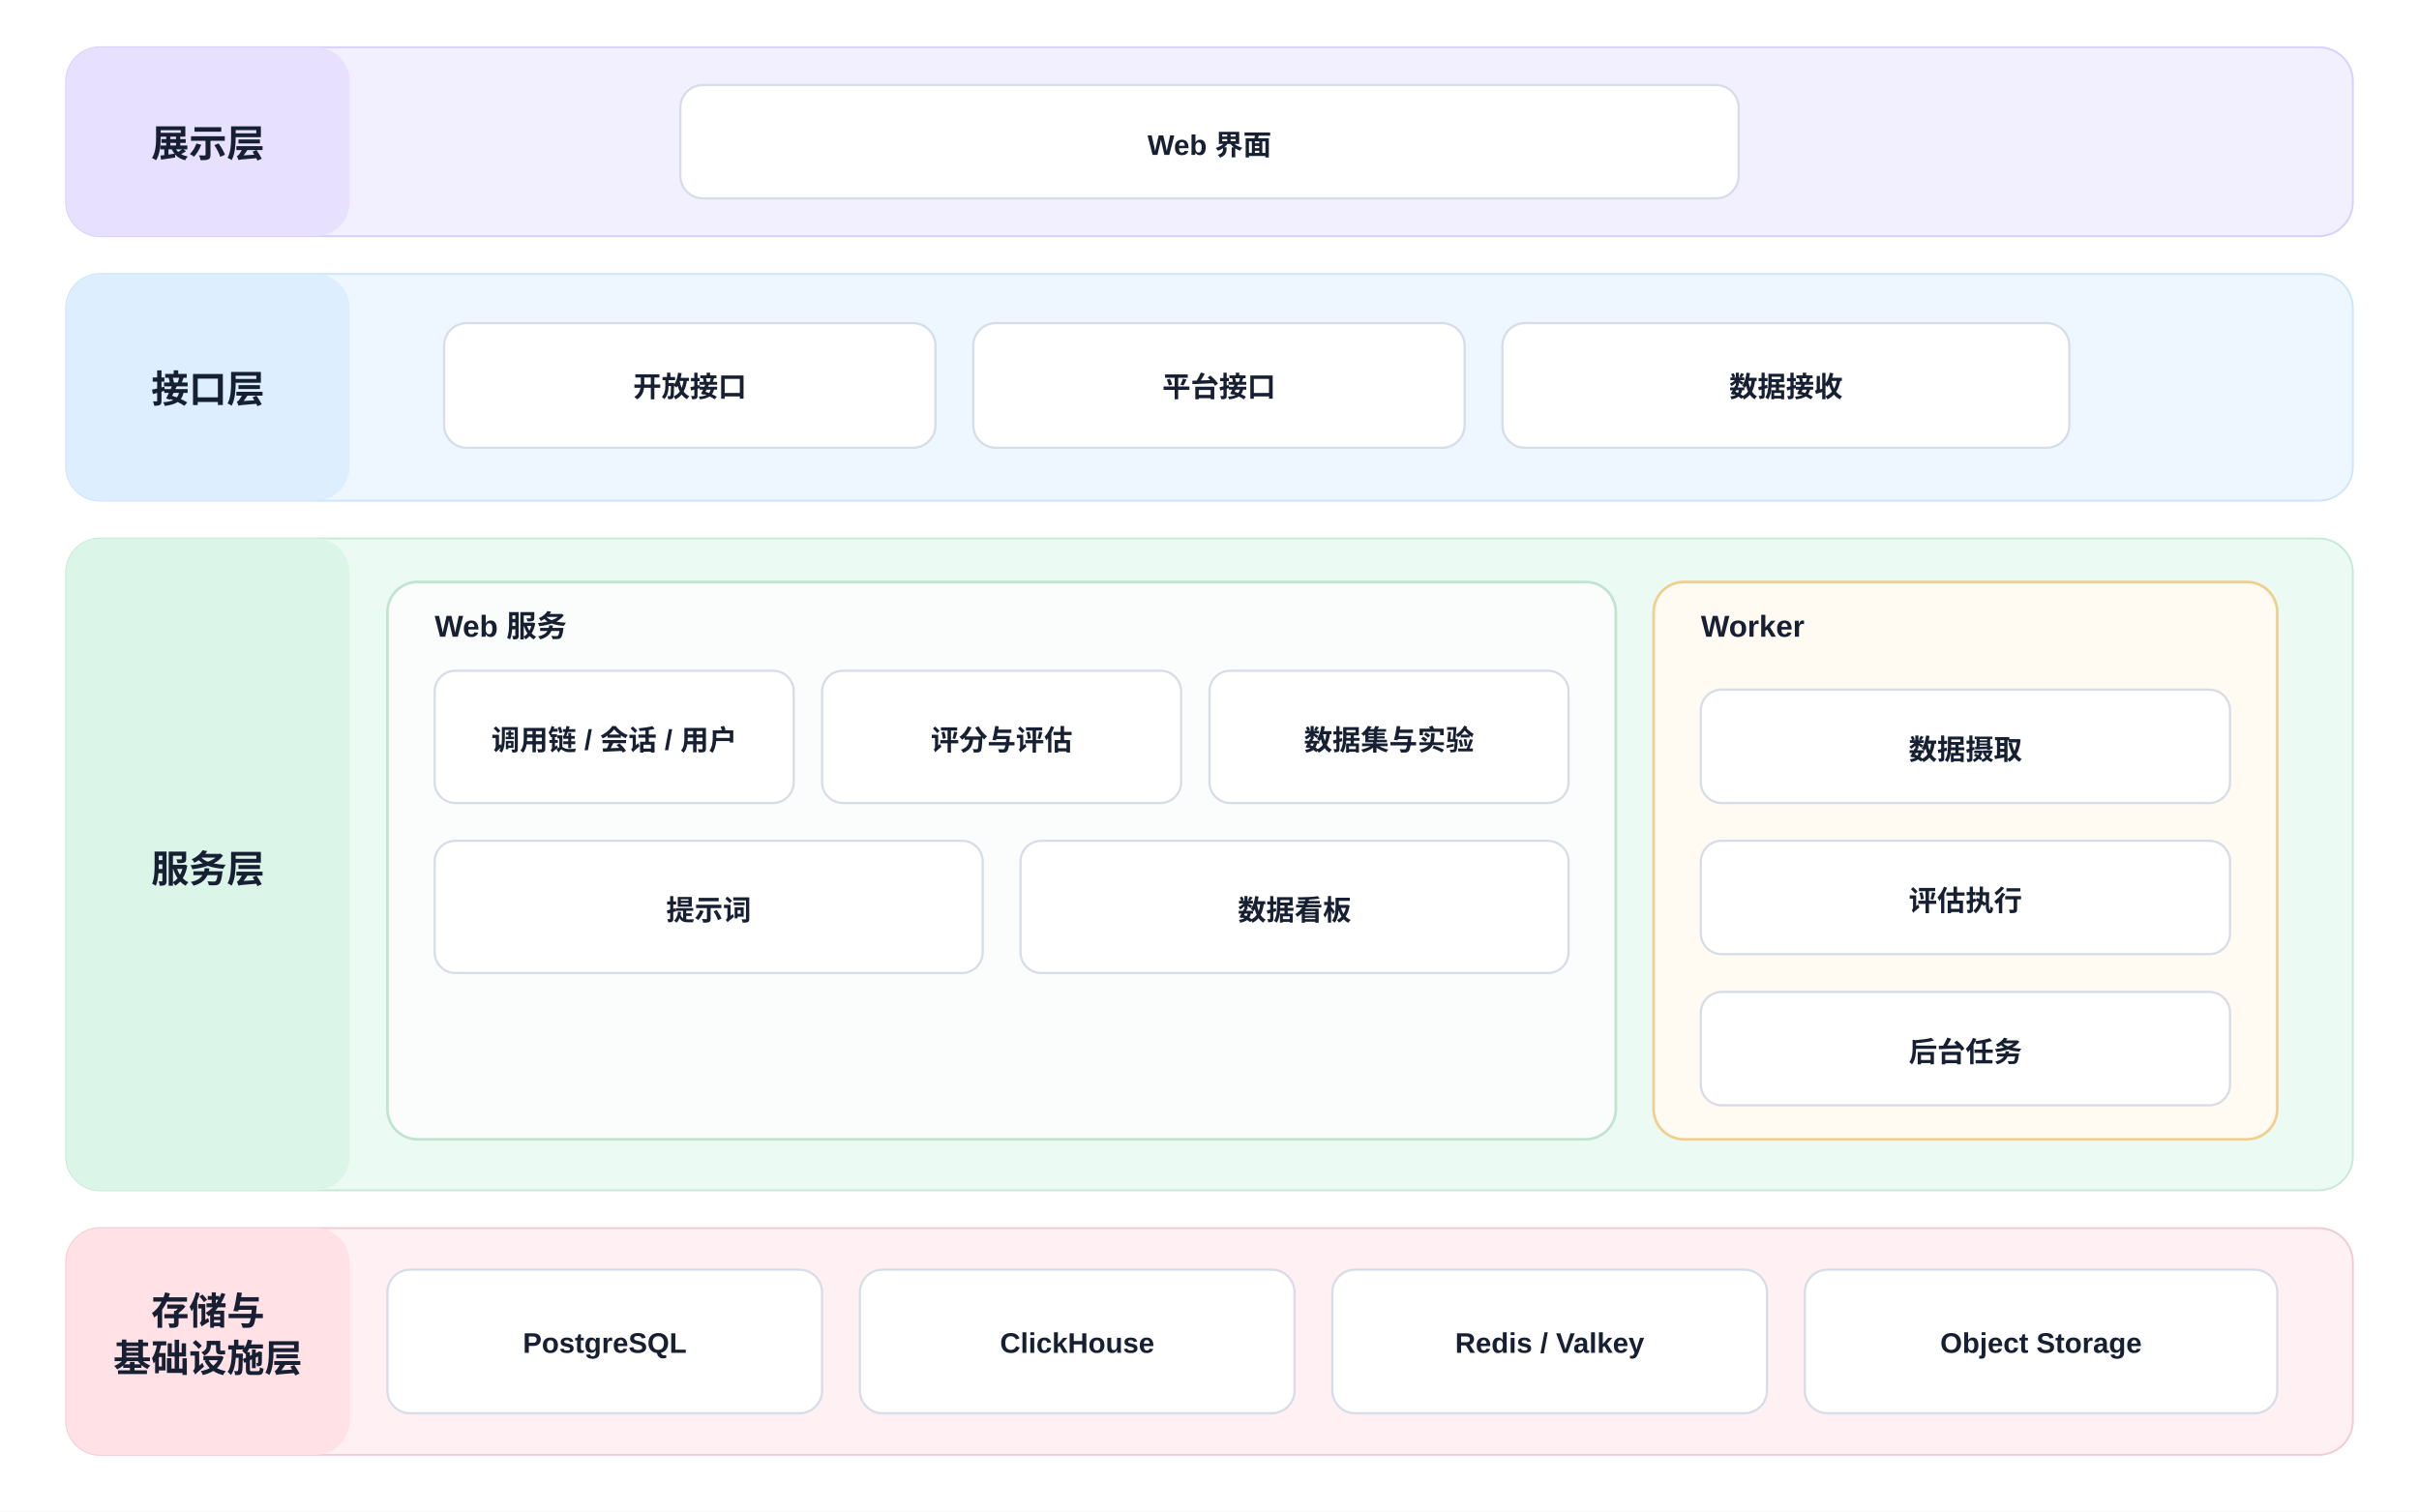
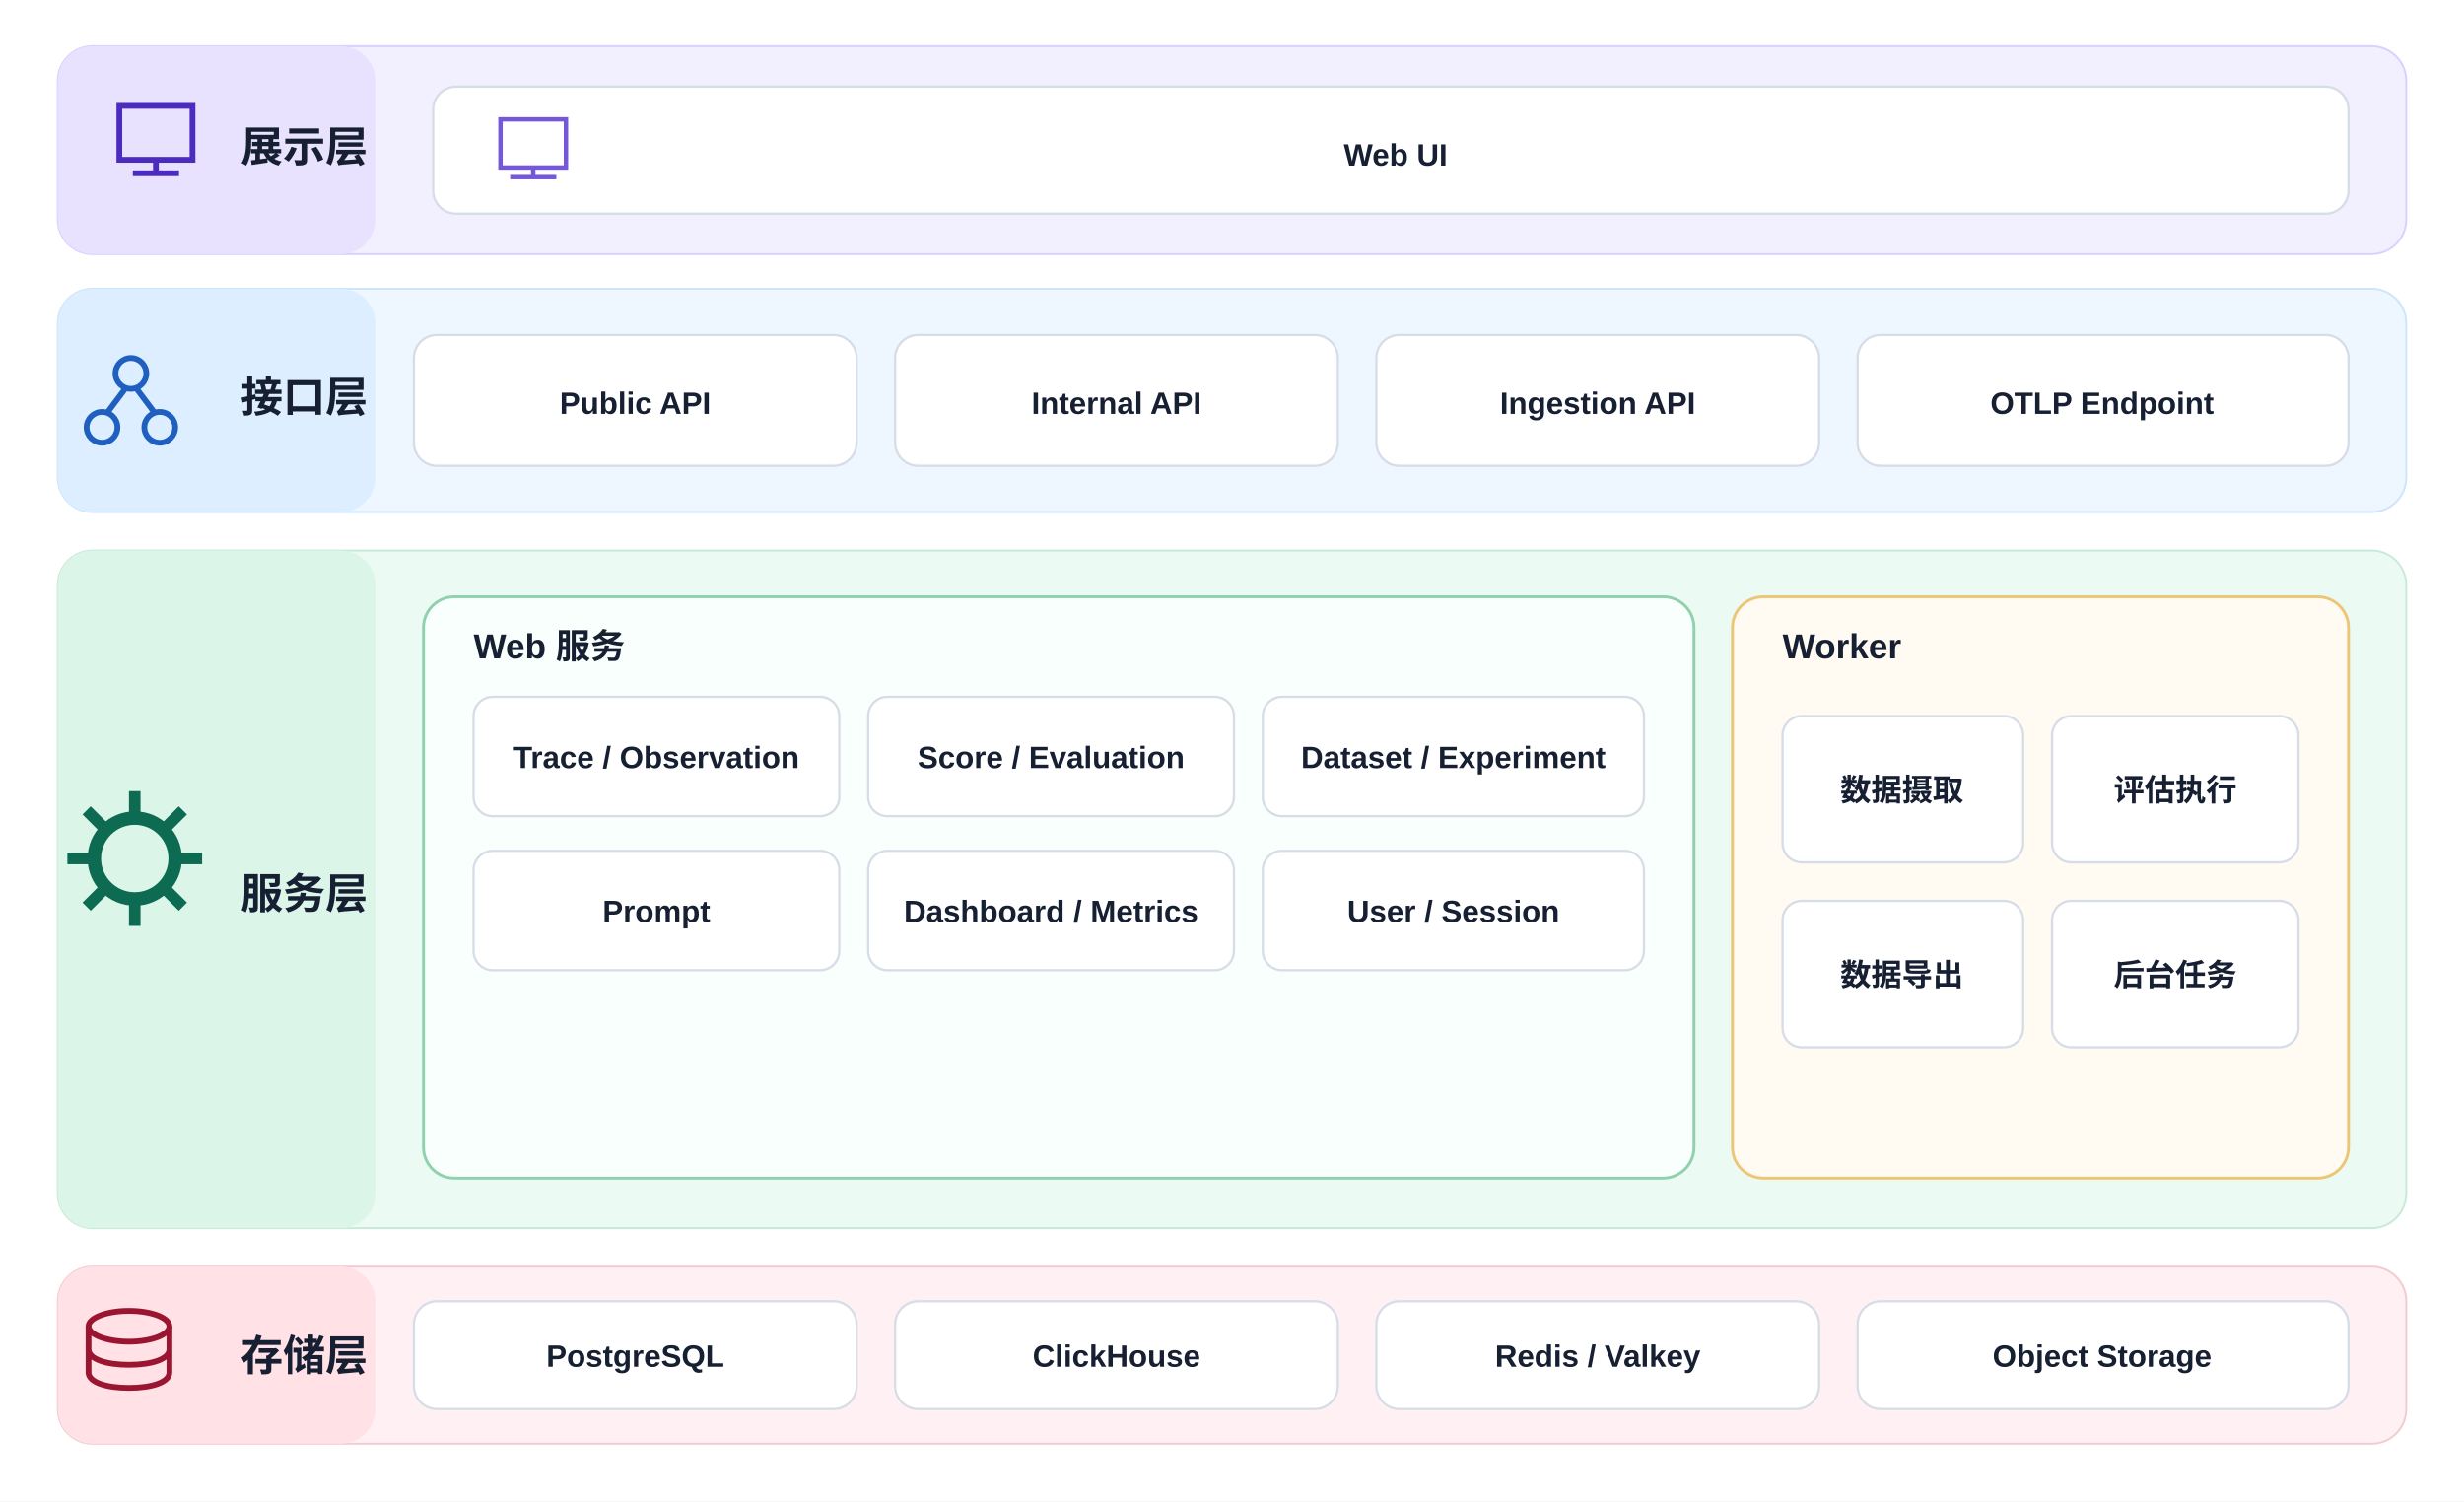
- <svg xmlns="http://www.w3.org/2000/svg" width="1280" height="800" viewBox="0 0 1280 800">
+ <svg xmlns="http://www.w3.org/2000/svg" width="1280" height="780" viewBox="0 0 1280 780">
  <defs>
    <style>
      text{font-family:Arial,"Microsoft YaHei",sans-serif;fill:#172033}
-       .layer{font-size:20px;font-weight:700}
-       .group{font-size:16px;font-weight:700}
-       .name{font-size:15px;font-weight:700}
+       .layer{font-size:22px;font-weight:700}
+       .group{font-size:18px;font-weight:700}
+       .name{font-size:16px;font-weight:700}
      .card{fill:#fff;stroke:#d7dde7;stroke-width:1.2}
-       .webbox{fill:#fbfdfc;stroke:#bfe4d0;stroke-width:1.4}
-       .workerbox{fill:#fffaf2;stroke:#f0cf8d;stroke-width:1.4}
+       .webFrame{fill:#f9fffc;stroke:#8fd1ad;stroke-width:1.5}
+       .workerFrame{fill:#fffaf2;stroke:#edc675;stroke-width:1.5}
    </style>
  </defs>
-   <rect width="1280" height="800" fill="#fff" />
-   <rect x="35" y="25" width="1210" height="100" rx="18" fill="#f2efff" stroke="#d8d0ff" />
-   <rect x="35" y="25" width="150" height="100" rx="18" fill="#e7e0ff" />
-   <text x="110" y="83" text-anchor="middle" class="layer">展示层</text>
-   <rect x="360" y="45" width="560" height="60" rx="12" class="card" />
-   <text x="640" y="82" text-anchor="middle" class="name">Web 界面</text>
-   <rect x="35" y="145" width="1210" height="120" rx="18" fill="#eef7ff" stroke="#cfe4f7" />
-   <rect x="35" y="145" width="150" height="120" rx="18" fill="#dceeff" />
-   <text x="110" y="213" text-anchor="middle" class="layer">接口层</text>
-   <rect x="235" y="171" width="260" height="66" rx="12" class="card" />
-   <text x="365" y="210" text-anchor="middle" class="name">开放接口</text>
-   <rect x="515" y="171" width="260" height="66" rx="12" class="card" />
-   <text x="645" y="210" text-anchor="middle" class="name">平台接口</text>
-   <rect x="795" y="171" width="300" height="66" rx="12" class="card" />
-   <text x="945" y="210" text-anchor="middle" class="name">数据接收</text>
-   <rect x="35" y="285" width="1210" height="345" rx="18" fill="#ecfaf4" stroke="#c7ead8" />
-   <rect x="35" y="285" width="150" height="345" rx="18" fill="#dcf5e9" />
-   <text x="110" y="467" text-anchor="middle" class="layer">服务层</text>
-   <rect x="205" y="308" width="650" height="295" rx="16" class="webbox" />
-   <text x="230" y="337" class="group">Web 服务</text>
-   <rect x="230" y="355" width="190" height="70" rx="11" class="card" />
-   <text x="325" y="397" text-anchor="middle" class="name">调用链 / 会话 / 用户</text>
-   <rect x="435" y="355" width="190" height="70" rx="11" class="card" />
-   <text x="530" y="397" text-anchor="middle" class="name">评分与评估</text>
-   <rect x="640" y="355" width="190" height="70" rx="11" class="card" />
-   <text x="735" y="397" text-anchor="middle" class="name">数据集与实验</text>
-   <rect x="230" y="445" width="290" height="70" rx="11" class="card" />
-   <text x="375" y="487" text-anchor="middle" class="name">提示词</text>
-   <rect x="540" y="445" width="290" height="70" rx="11" class="card" />
-   <text x="685" y="487" text-anchor="middle" class="name">数据看板</text>
-   <rect x="875" y="308" width="330" height="295" rx="16" class="workerbox" />
-   <text x="900" y="337" class="group">Worker</text>
-   <rect x="900" y="365" width="280" height="60" rx="11" class="card" />
-   <text x="1040" y="402" text-anchor="middle" class="name">数据摄取</text>
-   <rect x="900" y="445" width="280" height="60" rx="11" class="card" />
-   <text x="1040" y="482" text-anchor="middle" class="name">评估执行</text>
-   <rect x="900" y="525" width="280" height="60" rx="11" class="card" />
-   <text x="1040" y="562" text-anchor="middle" class="name">后台任务</text>
-   <rect x="35" y="650" width="1210" height="120" rx="18" fill="#fff1f3" stroke="#f2cbd2" />
-   <rect x="35" y="650" width="150" height="120" rx="18" fill="#ffe1e6" />
-   <text x="110" y="701" text-anchor="middle" class="layer">存储与</text>
-   <text x="110" y="726" text-anchor="middle" class="layer">基础设施层</text>
-   <rect x="205" y="672" width="230" height="76" rx="12" class="card" />
-   <text x="320" y="716" text-anchor="middle" class="name">PostgreSQL</text>
-   <rect x="455" y="672" width="230" height="76" rx="12" class="card" />
-   <text x="570" y="716" text-anchor="middle" class="name">ClickHouse</text>
-   <rect x="705" y="672" width="230" height="76" rx="12" class="card" />
-   <text x="820" y="716" text-anchor="middle" class="name">Redis / Valkey</text>
-   <rect x="955" y="672" width="250" height="76" rx="12" class="card" />
-   <text x="1080" y="716" text-anchor="middle" class="name">Object Storage</text>
+   <rect width="1280" height="780" fill="#fff" />
+   <rect x="30" y="24" width="1220" height="108" rx="18" fill="#f2efff" stroke="#d8d0ff" />
+   <rect x="30" y="24" width="165" height="108" rx="18" fill="#e8e2ff" />
+   <path d="M62 55h38v28H62zM69 90h24M81 83v7" fill="none" stroke="#4c2bbf" stroke-width="3" />
+   <text x="125" y="84" class="layer">展示层</text>
+   <rect x="225" y="45" width="995" height="66" rx="12" class="card" />
+   <path d="M260 62h34v25h-34zM265 92h24M277 87v5" fill="none" stroke="#7558d8" stroke-width="2.3" />
+   <text x="725" y="86" text-anchor="middle" class="name">Web UI</text>
+   <rect x="30" y="150" width="1220" height="116" rx="18" fill="#eef7ff" stroke="#cde4fa" />
+   <rect x="30" y="150" width="165" height="116" rx="18" fill="#dceeff" />
+   <circle cx="68" cy="194" r="8" fill="none" stroke="#1f5fbf" stroke-width="3" />
+   <circle cx="53" cy="222" r="8" fill="none" stroke="#1f5fbf" stroke-width="3" />
+   <circle cx="83" cy="222" r="8" fill="none" stroke="#1f5fbf" stroke-width="3" />
+   <path d="M65 202l-9 12M71 202l9 12" stroke="#1f5fbf" stroke-width="3" />
+   <text x="125" y="214" class="layer">接口层</text>
+   <rect x="215" y="174" width="230" height="68" rx="12" class="card" />
+   <text x="330" y="215" text-anchor="middle" class="name">Public API</text>
+   <rect x="465" y="174" width="230" height="68" rx="12" class="card" />
+   <text x="580" y="215" text-anchor="middle" class="name">Internal API</text>
+   <rect x="715" y="174" width="230" height="68" rx="12" class="card" />
+   <text x="830" y="215" text-anchor="middle" class="name">Ingestion API</text>
+   <rect x="965" y="174" width="255" height="68" rx="12" class="card" />
+   <text x="1092" y="215" text-anchor="middle" class="name">OTLP Endpoint</text>
+   <rect x="30" y="286" width="1220" height="352" rx="18" fill="#ecfaf4" stroke="#c7ead8" />
+   <rect x="30" y="286" width="165" height="352" rx="18" fill="#dcf5e9" />
+   <circle cx="70" cy="446" r="21" fill="none" stroke="#0c6b50" stroke-width="7" />
+   <path d="M70 411v12M70 469v12M35 446h12M93 446h12M45 421l9 9M86 462l9 9M95 421l-9 9M54 462l-9 9" stroke="#0c6b50" stroke-width="6" />
+   <text x="125" y="472" class="layer">服务层</text>
+   <rect x="220" y="310" width="660" height="302" rx="16" class="webFrame" />
+   <text x="246" y="342" class="group">Web 服务</text>
+   <rect x="246" y="362" width="190" height="62" rx="10" class="card" />
+   <text x="341" y="399" text-anchor="middle" class="name">Trace / Observation</text>
+   <rect x="451" y="362" width="190" height="62" rx="10" class="card" />
+   <text x="546" y="399" text-anchor="middle" class="name">Score / Evaluation</text>
+   <rect x="656" y="362" width="198" height="62" rx="10" class="card" />
+   <text x="755" y="399" text-anchor="middle" class="name">Dataset / Experiment</text>
+   <rect x="246" y="442" width="190" height="62" rx="10" class="card" />
+   <text x="341" y="479" text-anchor="middle" class="name">Prompt</text>
+   <rect x="451" y="442" width="190" height="62" rx="10" class="card" />
+   <text x="546" y="479" text-anchor="middle" class="name">Dashboard / Metrics</text>
+   <rect x="656" y="442" width="198" height="62" rx="10" class="card" />
+   <text x="755" y="479" text-anchor="middle" class="name">User / Session</text>
+   <rect x="900" y="310" width="320" height="302" rx="16" class="workerFrame" />
+   <text x="926" y="342" class="group">Worker</text>
+   <rect x="926" y="372" width="125" height="76" rx="10" class="card" />
+   <text x="988" y="416" text-anchor="middle" class="name">数据摄取</text>
+   <rect x="1066" y="372" width="128" height="76" rx="10" class="card" />
+   <text x="1130" y="416" text-anchor="middle" class="name">评估执行</text>
+   <rect x="926" y="468" width="125" height="76" rx="10" class="card" />
+   <text x="988" y="512" text-anchor="middle" class="name">数据导出</text>
+   <rect x="1066" y="468" width="128" height="76" rx="10" class="card" />
+   <text x="1130" y="512" text-anchor="middle" class="name">后台任务</text>
+   <rect x="30" y="658" width="1220" height="92" rx="18" fill="#fff1f3" stroke="#f2cbd2" />
+   <rect x="30" y="658" width="165" height="92" rx="18" fill="#ffe1e6" />
+   <ellipse cx="67" cy="689" rx="21" ry="8" fill="none" stroke="#9a1630" stroke-width="3" />
+   <path d="M46 689v24c0 5 9 8 21 8s21-3 21-8v-24M46 701c0 5 9 8 21 8s21-3 21-8" fill="none" stroke="#9a1630" stroke-width="3" />
+   <text x="125" y="712" class="layer">存储层</text>
+   <rect x="215" y="676" width="230" height="56" rx="12" class="card" />
+   <text x="330" y="710" text-anchor="middle" class="name">PostgreSQL</text>
+   <rect x="465" y="676" width="230" height="56" rx="12" class="card" />
+   <text x="580" y="710" text-anchor="middle" class="name">ClickHouse</text>
+   <rect x="715" y="676" width="230" height="56" rx="12" class="card" />
+   <text x="830" y="710" text-anchor="middle" class="name">Redis / Valkey</text>
+   <rect x="965" y="676" width="255" height="56" rx="12" class="card" />
+   <text x="1092" y="710" text-anchor="middle" class="name">Object Storage</text>
</svg>
